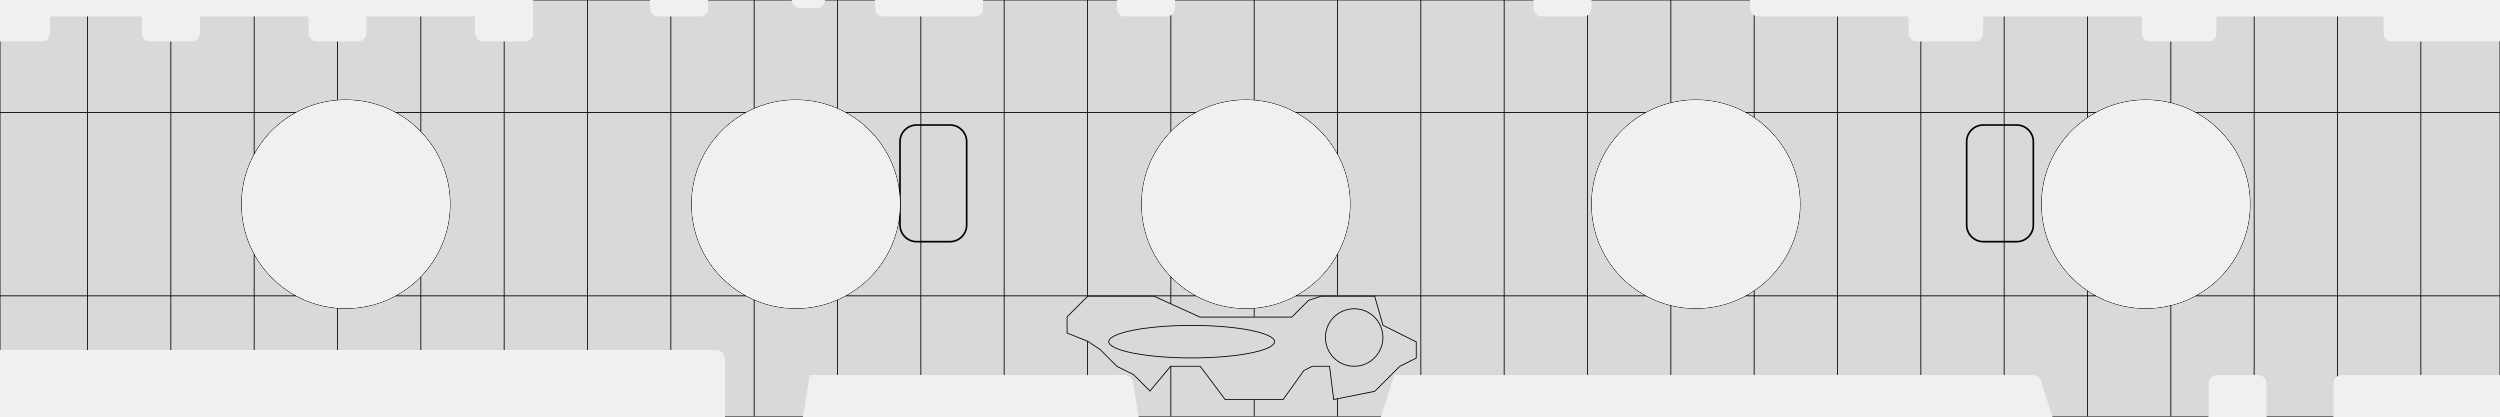
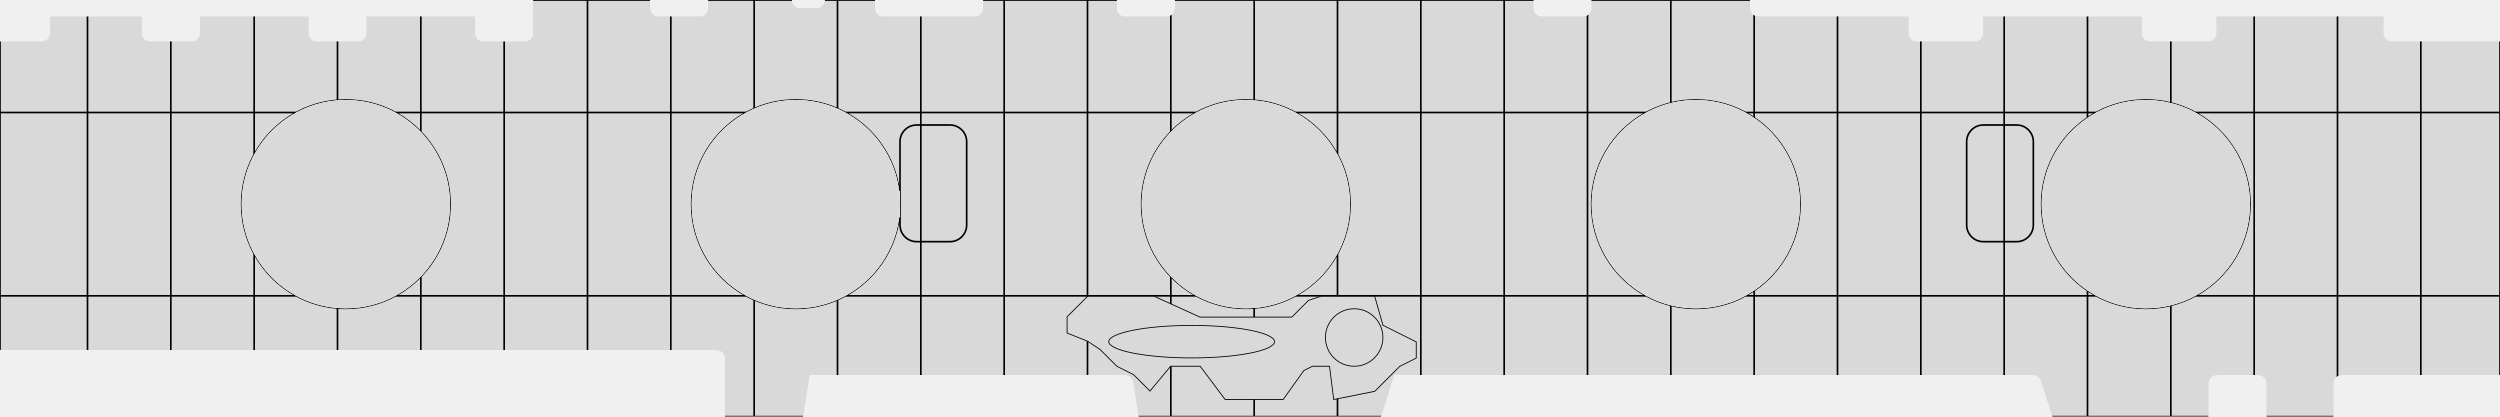
<svg xmlns="http://www.w3.org/2000/svg" width="300" height="50" viewBox="0 0 300 50" fill="none">
-   <mask id="mask0_10_156" style="mask-type:alpha" maskUnits="userSpaceOnUse" x="0" y="0" width="300" height="50">
-     <mask id="path-1-inside-1_10_156" fill="white">
+   <mask id="mask0_32_180" style="mask-type:alpha" maskUnits="userSpaceOnUse" x="0" y="0" width="300" height="50">
+     <mask id="path-1-inside-1_32_180" fill="white">
      <path d="M210 1C210 1.552 210.448 2 211 2H229V4C229 4.552 229.448 5 230 5H237C237.552 5 238 4.552 238 4V2H257V4C257 4.552 257.448 5 258 5H265C265.552 5 266 4.552 266 4V2H286V4C286 4.552 286.448 5 287 5H300V45H281C280.448 45 280 45.448 280 46V50H272V46C272 45.448 271.552 45 271 45H266C265.448 45 265 45.448 265 46V50H246.301L244.928 45.696C244.796 45.282 244.411 45 243.976 45H167.294L165.699 50H136.65L135.987 45.843C135.91 45.358 135.491 45 135 45H97.147L96.35 50H87V43C87 42.448 86.552 42 86 42H0V5H5C5.552 5 6 4.552 6 4V2H17V4C17 4.552 17.448 5 18 5H23C23.552 5 24 4.552 24 4V2H37V4C37 4.552 37.448 5 38 5H43C43.552 5 44 4.552 44 4V2H57V4C57 4.552 57.448 5 58 5H63C63.552 5 64 4.552 64 4V0H78V1C78 1.552 78.448 2 79 2H84C84.552 2 85 1.552 85 1V0H95C95 0.552 95.448 1 96 1H98C98.552 1 99 0.552 99 0H105V1C105 1.552 105.448 2 106 2H117C117.552 2 118 1.552 118 1V0H134V1C134 1.552 134.448 2 135 2H140C140.552 2 141 1.552 141 1V0H184V1C184 1.552 184.448 2 185 2H190C190.552 2 191 1.552 191 1V0H210V1ZM41.5 12C34.596 12 29 17.596 29 24.5C29 31.404 34.596 37 41.5 37C48.404 37 54 31.404 54 24.5C54 17.596 48.404 12 41.5 12ZM95.5 12C88.596 12 83 17.596 83 24.5C83 31.404 88.596 37 95.5 37C102.404 37 108 31.404 108 24.5C108 17.596 102.404 12 95.5 12ZM149.5 12C142.596 12 137 17.596 137 24.5C137 31.404 142.596 37 149.5 37C156.404 37 162 31.404 162 24.5C162 17.596 156.404 12 149.5 12ZM203.5 12C196.596 12 191 17.596 191 24.5C191 31.404 196.596 37 203.5 37C210.404 37 216 31.404 216 24.5C216 17.596 210.404 12 203.5 12ZM257.5 12C250.596 12 245 17.596 245 24.5C245 31.404 250.596 37 257.5 37C264.404 37 270 31.404 270 24.5C270 17.596 264.404 12 257.5 12Z" />
    </mask>
    <path d="M210 1C210 1.552 210.448 2 211 2H229V4C229 4.552 229.448 5 230 5H237C237.552 5 238 4.552 238 4V2H257V4C257 4.552 257.448 5 258 5H265C265.552 5 266 4.552 266 4V2H286V4C286 4.552 286.448 5 287 5H300V45H281C280.448 45 280 45.448 280 46V50H272V46C272 45.448 271.552 45 271 45H266C265.448 45 265 45.448 265 46V50H246.301L244.928 45.696C244.796 45.282 244.411 45 243.976 45H167.294L165.699 50H136.65L135.987 45.843C135.91 45.358 135.491 45 135 45H97.147L96.35 50H87V43C87 42.448 86.552 42 86 42H0V5H5C5.552 5 6 4.552 6 4V2H17V4C17 4.552 17.448 5 18 5H23C23.552 5 24 4.552 24 4V2H37V4C37 4.552 37.448 5 38 5H43C43.552 5 44 4.552 44 4V2H57V4C57 4.552 57.448 5 58 5H63C63.552 5 64 4.552 64 4V0H78V1C78 1.552 78.448 2 79 2H84C84.552 2 85 1.552 85 1V0H95C95 0.552 95.448 1 96 1H98C98.552 1 99 0.552 99 0H105V1C105 1.552 105.448 2 106 2H117C117.552 2 118 1.552 118 1V0H134V1C134 1.552 134.448 2 135 2H140C140.552 2 141 1.552 141 1V0H184V1C184 1.552 184.448 2 185 2H190C190.552 2 191 1.552 191 1V0H210V1ZM41.5 12C34.596 12 29 17.596 29 24.5C29 31.404 34.596 37 41.5 37C48.404 37 54 31.404 54 24.5C54 17.596 48.404 12 41.5 12ZM95.5 12C88.596 12 83 17.596 83 24.5C83 31.404 88.596 37 95.5 37C102.404 37 108 31.404 108 24.5C108 17.596 102.404 12 95.5 12ZM149.5 12C142.596 12 137 17.596 137 24.5C137 31.404 142.596 37 149.5 37C156.404 37 162 31.404 162 24.5C162 17.596 156.404 12 149.5 12ZM203.5 12C196.596 12 191 17.596 191 24.5C191 31.404 196.596 37 203.5 37C210.404 37 216 31.404 216 24.5C216 17.596 210.404 12 203.5 12ZM257.5 12C250.596 12 245 17.596 245 24.5C245 31.404 250.596 37 257.5 37C264.404 37 270 31.404 270 24.5C270 17.596 264.404 12 257.5 12Z" fill="#D9D9D9" />
-     <path d="M210 1H209H210ZM229 2H230V1H229V2ZM229 4H228H229ZM237 5V6V5ZM238 4L239 4V4H238ZM238 2V1H237V2H238ZM257 2H258V1H257V2ZM257 4H256H257ZM265 5V6V5ZM266 4L267 4V4H266ZM266 2V1H265V2H266ZM286 2H287V1H286V2ZM286 4H285H286ZM300 5H301V4H300V5ZM300 45V46H301V45H300ZM280 50V51H281V50H280ZM272 50H271V51H272V50ZM265 50V51H266V50H265ZM246.301 50L245.348 50.304L245.57 51H246.301V50ZM244.928 45.696L243.975 46L243.975 46L244.928 45.696ZM243.976 45L243.976 44H243.976V45ZM167.294 45V44H166.563L166.341 44.696L167.294 45ZM165.699 50V51H166.43L166.652 50.304L165.699 50ZM136.65 50L135.663 50.157L135.797 51H136.65V50ZM135.987 45.843L136.975 45.685L135.987 45.843ZM135 45L135 44H135V45ZM97.147 45V44H96.294L96.16 44.842L97.147 45ZM96.35 50V51H97.203L97.337 50.158L96.35 50ZM87 50H86V51H87V50ZM0 42H-1V43H0V42ZM0 5V4H-1V5H0ZM5 5V6V5ZM6 4L7 4V4H6ZM6 2V1H5V2H6ZM17 2H18V1H17V2ZM17 4H16H17ZM23 5V6V5ZM24 4L25 4V4H24ZM24 2V1H23V2H24ZM37 2H38V1H37V2ZM37 4H36H37ZM43 5V6V5ZM44 4L45 4V4H44ZM44 2V1H43V2H44ZM57 2H58V1H57V2ZM57 4H56H57ZM63 5V6V5ZM64 4L65 4V4H64ZM64 0V-1H63V0H64ZM78 0H79V-1H78V0ZM78 1H77H78ZM84 2V3V2ZM85 1L86 1V1H85ZM85 0V-1H84V0H85ZM95 0L96 -2.91634e-08V-1H95V0ZM99 0V-1H98V-1.16653e-07L99 0ZM105 0H106V-1H105V0ZM105 1H104H105ZM117 2V3V2ZM118 0V-1H117V0H118ZM134 0H135V-1H134V0ZM134 1H133H134ZM140 2V3V2ZM141 1L142 1V1H141ZM141 0V-1H140V0H141ZM184 0H185V-1H184V0ZM184 1H183H184ZM190 2V3V2ZM191 1L192 1V1H191ZM191 0V-1H190V0H191ZM210 0H211V-1H210V0ZM210 1H209C209 2.105 209.895 3 211 3V2V1H210ZM211 2V3H229V2V1H211V2ZM229 2H228V4H229H230V2H229ZM229 4H228C228 5.105 228.895 6 230 6V5V4H229ZM230 5V6H237V5V4H230V5ZM237 5V6C238.105 6 239 5.105 239 4L238 4L237 4V4V5ZM238 4H239V2H238H237V4H238ZM238 2V3H257V2V1H238V2ZM257 2H256V4H257H258V2H257ZM257 4H256C256 5.105 256.895 6 258 6V5V4H257ZM258 5V6H265V5V4H258V5ZM265 5V6C266.105 6 267 5.105 267 4L266 4L265 4V4V5ZM266 4H267V2H266H265V4H266ZM266 2V3H286V2V1H266V2ZM286 2H285V4H286H287V2H286ZM286 4H285C285 5.105 285.895 6 287 6V5V4H286ZM287 5V6H300V5V4H287V5ZM300 5H299V45H300H301V5H300ZM300 45V44H281V45V46H300V45ZM281 45V44C279.895 44 279 44.895 279 46H280H281V45ZM280 46H279V50H280H281V46H280ZM280 50V49H272V50V51H280V50ZM272 50H273V46H272H271V50H272ZM272 46H273C273 44.895 272.105 44 271 44V45V46H272ZM271 45V44H266V45V46H271V45ZM266 45V44C264.895 44 264 44.895 264 46H265H266V45ZM265 46H264V50H265H266V46H265ZM265 50V49H246.301V50V51H265V50ZM246.301 50L247.253 49.696L245.88 45.392L244.928 45.696L243.975 46L245.348 50.304L246.301 50ZM244.928 45.696L245.88 45.392C245.616 44.564 244.847 44 243.976 44L243.976 45L243.975 46L243.975 46L244.928 45.696ZM243.976 45V44H167.294V45V46H243.976V45ZM167.294 45L166.341 44.696L164.747 49.696L165.699 50L166.652 50.304L168.247 45.304L167.294 45ZM165.699 50V49H136.65V50V51H165.699V50ZM136.65 50L137.638 49.843L136.975 45.685L135.987 45.843L135 46L135.663 50.157L136.65 50ZM135.987 45.843L136.975 45.685C136.82 44.715 135.983 44 135 44L135 45L135 46L135 46L135.987 45.843ZM135 45V44H97.147V45V46H135V45ZM97.147 45L96.16 44.842L95.362 49.842L96.35 50L97.337 50.158L98.135 45.158L97.147 45ZM96.35 50V49H87V50V51H96.35V50ZM87 50H88V43H87H86V50H87ZM87 43H88C88 41.895 87.105 41 86 41V42V43H87ZM86 42V41H0V42V43H86V42ZM0 42H1V5H0H-1V42H0ZM0 5V6H5V5V4H0V5ZM5 5V6C6.105 6 7 5.105 7 4L6 4L5 4V4V5ZM6 4H7V2H6H5V4H6ZM6 2V3H17V2V1H6V2ZM17 2H16V4H17H18V2H17ZM17 4H16C16 5.105 16.895 6 18 6V5V4H17ZM18 5V6H23V5V4H18V5ZM23 5V6C24.105 6 25 5.105 25 4L24 4L23 4V4V5ZM24 4H25V2H24H23V4H24ZM24 2V3H37V2V1H24V2ZM37 2H36V4H37H38V2H37ZM37 4H36C36 5.105 36.895 6 38 6V5V4H37ZM38 5V6H43V5V4H38V5ZM43 5V6C44.105 6 45 5.105 45 4L44 4L43 4V4V5ZM44 4H45V2H44H43V4H44ZM44 2V3H57V2V1H44V2ZM57 2H56V4H57H58V2H57ZM57 4H56C56 5.105 56.895 6 58 6V5V4H57ZM58 5V6H63V5V4H58V5ZM63 5V6C64.105 6 65 5.105 65 4L64 4L63 4V4V5ZM64 4H65V0H64H63V4H64ZM64 0V1H78V0V-1H64V0ZM78 0H77V1H78H79V0H78ZM78 1H77C77 2.105 77.895 3 79 3V2V1H78ZM79 2V3H84V2V1H79V2ZM84 2V3C85.105 3 86 2.105 86 1L85 1L84 1V1V2ZM85 1H86V0H85H84V1H85ZM85 0V1H95V0V-1H85V0ZM95 0L94 2.91634e-08C94 1.105 94.895 2 96 2V1V0V-2.91634e-08L95 0ZM96 1V2H98V1V0H96V1ZM98 1V2C99.105 2 100 1.105 100 1.16653e-07L99 0L98 -1.16653e-07V0V1ZM99 0V1H105V0V-1H99V0ZM105 0H104V1H105H106V0H105ZM105 1H104C104 2.105 104.895 3 106 3V2V1H105ZM106 2V3H117V2V1H106V2ZM117 2V3C118.105 3 119 2.105 119 1H118H117V2ZM118 1H119V0H118H117V1H118ZM118 0V1H134V0V-1H118V0ZM134 0H133V1H134H135V0H134ZM134 1H133C133 2.105 133.895 3 135 3V2V1H134ZM135 2V3H140V2V1H135V2ZM140 2V3C141.105 3 142 2.105 142 1L141 1L140 1V1V2ZM141 1H142V0H141H140V1H141ZM141 0V1H184V0V-1H141V0ZM184 0H183V1H184H185V0H184ZM184 1H183C183 2.105 183.895 3 185 3V2V1H184ZM185 2V3H190V2V1H185V2ZM190 2V3C191.105 3 192 2.105 192 1L191 1L190 1V1V2ZM191 1H192V0H191H190V1H191ZM191 0V1H210V0V-1H191V0ZM210 0H209V1H210H211V0H210ZM41.5 12V11C34.044 11 28 17.044 28 24.5H29H30C30 18.149 35.149 13 41.5 13V12ZM29 24.5H28C28 31.956 34.044 38 41.5 38V37V36C35.149 36 30 30.851 30 24.5H29ZM41.5 37V38C48.956 38 55 31.956 55 24.5H54H53C53 30.851 47.851 36 41.5 36V37ZM54 24.5H55C55 17.044 48.956 11 41.5 11V12V13C47.851 13 53 18.149 53 24.5H54ZM95.5 12V11C88.044 11 82 17.044 82 24.5H83H84C84 18.149 89.149 13 95.5 13V12ZM83 24.5H82C82 31.956 88.044 38 95.5 38V37V36C89.149 36 84 30.851 84 24.5H83ZM95.5 37V38C102.956 38 109 31.956 109 24.5H108H107C107 30.851 101.851 36 95.5 36V37ZM108 24.5H109C109 17.044 102.956 11 95.5 11V12V13C101.851 13 107 18.149 107 24.5H108ZM149.5 12V11C142.044 11 136 17.044 136 24.5H137H138C138 18.149 143.149 13 149.5 13V12ZM137 24.5H136C136 31.956 142.044 38 149.5 38V37V36C143.149 36 138 30.851 138 24.5H137ZM149.5 37V38C156.956 38 163 31.956 163 24.5H162H161C161 30.851 155.851 36 149.5 36V37ZM162 24.5H163C163 17.044 156.956 11 149.5 11V12V13C155.851 13 161 18.149 161 24.5H162ZM203.5 12V11C196.044 11 190 17.044 190 24.5H191H192C192 18.149 197.149 13 203.5 13V12ZM191 24.5H190C190 31.956 196.044 38 203.5 38V37V36C197.149 36 192 30.851 192 24.5H191ZM203.5 37V38C210.956 38 217 31.956 217 24.5H216H215C215 30.851 209.851 36 203.5 36V37ZM216 24.5H217C217 17.044 210.956 11 203.5 11V12V13C209.851 13 215 18.149 215 24.5H216ZM257.5 12V11C250.044 11 244 17.044 244 24.5H245H246C246 18.149 251.149 13 257.5 13V12ZM245 24.5H244C244 31.956 250.044 38 257.5 38V37V36C251.149 36 246 30.851 246 24.5H245ZM257.5 37V38C264.956 38 271 31.956 271 24.5H270H269C269 30.851 263.851 36 257.5 36V37ZM270 24.5H271C271 17.044 264.956 11 257.5 11V12V13C263.851 13 269 18.149 269 24.5H270Z" fill="black" mask="url(#path-1-inside-1_10_156)" />
+     <path d="M210 1L209 1L210 1ZM229 2H230V1H229V2ZM229 4L228 4V4L229 4ZM237 5L237 6L237 5ZM238 4L239 4V4H238ZM238 2V1H237V2H238ZM257 2H258V1H257V2ZM257 4L256 4V4L257 4ZM265 5L265 6L265 5ZM266 4L267 4V4H266ZM266 2V1H265V2H266ZM286 2H287V1H286V2ZM286 4L285 4L286 4ZM300 5H301V4H300V5ZM300 45V46H301V45H300ZM280 50V51H281V50H280ZM272 50H271V51H272V50ZM265 50V51H266V50H265ZM246.301 50L245.348 50.304L245.57 51H246.301V50ZM244.928 45.696L243.975 46L243.975 46L244.928 45.696ZM243.976 45L243.976 44H243.976V45ZM167.294 45V44H166.563L166.341 44.696L167.294 45ZM165.699 50V51H166.43L166.652 50.304L165.699 50ZM136.65 50L135.663 50.157L135.797 51H136.65V50ZM135.987 45.843L136.975 45.685L136.975 45.685L135.987 45.843ZM135 45L135 44H135V45ZM97.147 45V44H96.294L96.16 44.842L97.147 45ZM96.35 50V51H97.203L97.337 50.158L96.35 50ZM87 50H86V51H87V50ZM0 42H-1V43H0V42ZM0 5V4H-1V5H0ZM5 5L5 6L5 6L5 5ZM6 4L7 4V4H6ZM6 2V1H5V2H6ZM17 2H18V1H17V2ZM17 4L16 4L17 4ZM23 5L23 6L23 6L23 5ZM24 4L25 4V4H24ZM24 2V1H23V2H24ZM37 2H38V1H37V2ZM37 4L36 4L37 4ZM43 5L43 6L43 6L43 5ZM44 4L45 4V4H44ZM44 2V1H43V2H44ZM57 2H58V1H57V2ZM57 4L56 4L57 4ZM63 5L63 6L63 6L63 5ZM64 4L65 4V4H64ZM64 0V-1H63V0H64ZM78 0H79V-1H78V0ZM78 1L77 1L78 1ZM84 2L84 3L84 3L84 2ZM85 1L86 1V1H85ZM85 0V-1H84V0H85ZM95 0L96 -2.91634e-08L96 -1H95V0ZM99 0V-1H98L98 -1.16653e-07L99 0ZM105 0H106V-1H105V0ZM105 1L104 1L105 1ZM117 2L117 3L117 3L117 2ZM118 0V-1H117V0H118ZM134 0H135V-1H134V0ZM134 1L133 1L134 1ZM140 2L140 3L140 3L140 2ZM141 1L142 1V1H141ZM141 0V-1H140V0H141ZM184 0H185V-1H184V0ZM184 1L183 1L184 1ZM190 2L190 3L190 3L190 2ZM191 1L192 1V1H191ZM191 0V-1H190V0H191ZM210 0H211V-1H210V0ZM210 1L209 1C209 2.105 209.895 3 211 3V2V1V1L210 1ZM211 2V3H229V2V1H211V2ZM229 2H228V4H229H230V2H229ZM229 4L228 4C228 5.105 228.895 6 230 6V5V4V4L229 4ZM230 5V6H237V5V4H230V5ZM237 5L237 6C238.105 6 239 5.105 239 4L238 4L237 4L237 4L237 5ZM238 4H239V2H238H237V4H238ZM238 2V3H257V2V1H238V2ZM257 2H256V4H257H258V2H257ZM257 4L256 4C256 5.105 256.895 6 258 6V5V4V4L257 4ZM258 5V6H265V5V4H258V5ZM265 5L265 6C266.105 6 267 5.105 267 4L266 4L265 4L265 4L265 5ZM266 4H267V2H266H265V4H266ZM266 2V3H286V2V1H266V2ZM286 2H285V4H286H287V2H286ZM286 4L285 4C285 5.105 285.895 6 287 6V5V4V4L286 4ZM287 5V6H300V5V4H287V5ZM300 5H299V45H300H301V5H300ZM300 45V44H281V45V46H300V45ZM281 45V44C279.895 44 279 44.895 279 46H280H281V45ZM280 46H279V50H280H281V46H280ZM280 50V49H272V50V51H280V50ZM272 50H273V46H272H271V50H272ZM272 46H273C273 44.895 272.105 44 271 44V45V46H272ZM271 45V44H266V45V46H271V45ZM266 45V44C264.895 44 264 44.895 264 46H265H266V45ZM265 46H264V50H265H266V46H265ZM265 50V49H246.301V50V51H265V50ZM246.301 50L247.253 49.696L245.88 45.392L244.928 45.696L243.975 46L245.348 50.304L246.301 50ZM244.928 45.696L245.88 45.392C245.616 44.564 244.847 44 243.976 44L243.976 45L243.975 46L243.975 46L244.928 45.696ZM243.976 45V44H167.294V45V46H243.976V45ZM167.294 45L166.341 44.696L164.747 49.696L165.699 50L166.652 50.304L168.247 45.304L167.294 45ZM165.699 50V49H136.65V50V51H165.699V50ZM136.65 50L137.638 49.843L136.975 45.685L135.987 45.843L135 46L135.663 50.157L136.65 50ZM135.987 45.843L136.975 45.685C136.82 44.715 135.983 44 135 44L135 45L135 46L135 46L135.987 45.843ZM135 45V44H97.147V45V46H135V45ZM97.147 45L96.16 44.842L95.362 49.842L96.35 50L97.337 50.158L98.135 45.158L97.147 45ZM96.35 50V49H87V50V51H96.35V50ZM87 50H88V43H87H86V50H87ZM87 43H88C88 41.895 87.105 41 86 41V42V43H87ZM86 42V41H0V42V43H86V42ZM0 42H1V5H0H-1V42H0ZM0 5V6H5V5V4H0V5ZM5 5L5 6C6.105 6 7 5.105 7 4L6 4L5 4L5 4L5 5ZM6 4H7V2H6H5V4H6ZM6 2V3H17V2V1H6V2ZM17 2H16V4H17H18V2H17ZM17 4L16 4C16 5.105 16.895 6 18 6V5V4V4L17 4ZM18 5V6H23V5V4H18V5ZM23 5L23 6C24.105 6 25 5.105 25 4L24 4L23 4L23 4L23 5ZM24 4H25V2H24H23V4H24ZM24 2V3H37V2V1H24V2ZM37 2H36V4H37H38V2H37ZM37 4L36 4C36 5.105 36.895 6 38 6V5V4V4L37 4ZM38 5V6H43V5V4H38V5ZM43 5L43 6C44.105 6 45 5.105 45 4L44 4L43 4L43 4L43 5ZM44 4H45V2H44H43V4H44ZM44 2V3H57V2V1H44V2ZM57 2H56V4H57H58V2H57ZM57 4L56 4C56 5.105 56.895 6 58 6V5V4V4L57 4ZM58 5V6H63V5V4H58V5ZM63 5L63 6C64.105 6 65 5.105 65 4L64 4L63 4L63 4L63 5ZM64 4H65V0H64H63V4H64ZM64 0V1H78V0V-1H64V0ZM78 0H77V1H78H79V0H78ZM78 1L77 1C77 2.105 77.895 3 79 3V2V1V1L78 1ZM79 2V3H84V2V1H79V2ZM84 2L84 3C85.105 3 86 2.105 86 1L85 1L84 1L84 1L84 2ZM85 1H86V0H85H84V1H85ZM85 0V1H95V0V-1H85V0ZM95 0L94 2.91634e-08C94 1.105 94.895 2 96 2V1V0V-2.91634e-08L95 0ZM96 1V2H98V1V0H96V1ZM98 1V2C99.105 2 100 1.105 100 1.16653e-07L99 0L98 -1.16653e-07V0V1ZM99 0V1H105V0V-1H99V0ZM105 0H104V1H105H106V0H105ZM105 1L104 1C104 2.105 104.895 3 106 3V2V1V1L105 1ZM106 2V3H117V2V1H106V2ZM117 2L117 3C118.105 3 119 2.105 119 1H118H117L117 1L117 2ZM118 1H119V0H118H117V1H118ZM118 0V1H134V0V-1H118V0ZM134 0H133V1H134H135V0H134ZM134 1L133 1C133 2.105 133.895 3 135 3V2V1V1L134 1ZM135 2V3H140V2V1H135V2ZM140 2L140 3C141.105 3 142 2.105 142 1L141 1L140 1L140 1L140 2ZM141 1H142V0H141H140V1H141ZM141 0V1H184V0V-1H141V0ZM184 0H183V1H184H185V0H184ZM184 1L183 1C183 2.105 183.895 3 185 3V2V1V1L184 1ZM185 2V3H190V2V1H185V2ZM190 2L190 3C191.105 3 192 2.105 192 1L191 1L190 1L190 1L190 2ZM191 1H192V0H191H190V1H191ZM191 0V1H210V0V-1H191V0ZM210 0H209V1H210H211V0H210ZM41.5 12V11C34.044 11 28 17.044 28 24.5H29H30C30 18.149 35.149 13 41.5 13V12ZM29 24.5H28C28 31.956 34.044 38 41.5 38V37V36C35.149 36 30 30.851 30 24.5H29ZM41.5 37V38C48.956 38 55 31.956 55 24.5H54H53C53 30.851 47.851 36 41.5 36V37ZM54 24.5H55C55 17.044 48.956 11 41.5 11V12V13C47.851 13 53 18.149 53 24.5H54ZM95.5 12V11C88.044 11 82 17.044 82 24.5H83H84C84 18.149 89.149 13 95.5 13V12ZM83 24.5H82C82 31.956 88.044 38 95.5 38V37V36C89.149 36 84 30.851 84 24.5H83ZM95.5 37V38C102.956 38 109 31.956 109 24.5H108H107C107 30.851 101.851 36 95.5 36V37ZM108 24.5H109C109 17.044 102.956 11 95.5 11V12V13C101.851 13 107 18.149 107 24.5H108ZM149.5 12V11C142.044 11 136 17.044 136 24.5H137H138C138 18.149 143.149 13 149.5 13V12ZM137 24.5H136C136 31.956 142.044 38 149.5 38V37V36C143.149 36 138 30.851 138 24.5H137ZM149.5 37V38C156.956 38 163 31.956 163 24.5H162H161C161 30.851 155.851 36 149.5 36V37ZM162 24.5H163C163 17.044 156.956 11 149.5 11V12V13C155.851 13 161 18.149 161 24.5H162ZM203.5 12V11C196.044 11 190 17.044 190 24.5H191H192C192 18.149 197.149 13 203.5 13V12ZM191 24.5H190C190 31.956 196.044 38 203.5 38V37V36C197.149 36 192 30.851 192 24.5H191ZM203.5 37V38C210.956 38 217 31.956 217 24.5H216H215C215 30.851 209.851 36 203.5 36V37ZM216 24.5H217C217 17.044 210.956 11 203.5 11V12V13C209.851 13 215 18.149 215 24.5H216ZM257.5 12V11C250.044 11 244 17.044 244 24.5H245H246C246 18.149 251.149 13 257.5 13V12ZM245 24.5H244C244 31.956 250.044 38 257.5 38V37V36C251.149 36 246 30.851 246 24.5H245ZM257.5 37V38C264.956 38 271 31.956 271 24.5H270H269C269 30.851 263.851 36 257.5 36V37ZM270 24.5H271C271 17.044 264.956 11 257.5 11V12V13C263.851 13 269 18.149 269 24.5H270Z" fill="black" mask="url(#path-1-inside-1_32_180)" />
  </mask>
-   <g mask="url(#mask0_10_156)">
-     <mask id="path-3-inside-2_10_156" fill="white">
-       <path fill-rule="evenodd" clip-rule="evenodd" d="M300 50H0V0H300V50ZM41.5 12C34.596 12 29 17.596 29 24.5C29 31.404 34.596 37 41.5 37C48.404 37 54 31.404 54 24.5C54 17.596 48.404 12 41.5 12ZM95.5 12C88.596 12 83 17.596 83 24.5C83 31.404 88.596 37 95.5 37C102.404 37 108 31.404 108 24.5C108 17.596 102.404 12 95.5 12ZM149.5 12C142.596 12 137 17.596 137 24.5C137 31.404 142.596 37 149.5 37C156.404 37 162 31.404 162 24.5C162 17.596 156.404 12 149.5 12ZM203.5 12C196.596 12 191 17.596 191 24.5C191 31.404 196.596 37 203.5 37C210.404 37 216 31.404 216 24.5C216 17.596 210.404 12 203.5 12ZM257.5 12C250.596 12 245 17.596 245 24.5C245 31.404 250.596 37 257.5 37C264.404 37 270 31.404 270 24.5C270 17.596 264.404 12 257.5 12Z" />
-       <path fill-rule="evenodd" clip-rule="evenodd" d="M300 50H0V0H300V50ZM41.5 12C34.596 12 29 17.596 29 24.5C29 31.404 34.596 37 41.5 37C48.404 37 54 31.404 54 24.5C54 17.596 48.404 12 41.5 12ZM95.5 12C88.596 12 83 17.596 83 24.5C83 31.404 88.596 37 95.5 37C102.404 37 108 31.404 108 24.5C108 17.596 102.404 12 95.5 12ZM149.5 12C142.596 12 137 17.596 137 24.5C137 31.404 142.596 37 149.5 37C156.404 37 162 31.404 162 24.5C162 17.596 156.404 12 149.5 12ZM203.5 12C196.596 12 191 17.596 191 24.5C191 31.404 196.596 37 203.5 37C210.404 37 216 31.404 216 24.5C216 17.596 210.404 12 203.5 12ZM257.5 12C250.596 12 245 17.596 245 24.5C245 31.404 250.596 37 257.5 37C264.404 37 270 31.404 270 24.5C270 17.596 264.404 12 257.5 12Z" />
-       <path d="M236 17C236 15.895 236.895 15 238 15H242C243.105 15 244 15.895 244 17V27C244 28.105 243.105 29 242 29H238C236.895 29 236 28.105 236 27V17Z" />
-       <path d="M108 17C108 15.895 108.895 15 110 15H114C115.105 15 116 15.895 116 17V27C116 28.105 115.105 29 114 29H110C108.895 29 108 28.105 108 27V17Z" />
-     </mask>
-     <path fill-rule="evenodd" clip-rule="evenodd" d="M300 50H0V0H300V50ZM41.5 12C34.596 12 29 17.596 29 24.5C29 31.404 34.596 37 41.5 37C48.404 37 54 31.404 54 24.5C54 17.596 48.404 12 41.5 12ZM95.5 12C88.596 12 83 17.596 83 24.5C83 31.404 88.596 37 95.5 37C102.404 37 108 31.404 108 24.5C108 17.596 102.404 12 95.5 12ZM149.5 12C142.596 12 137 17.596 137 24.5C137 31.404 142.596 37 149.5 37C156.404 37 162 31.404 162 24.5C162 17.596 156.404 12 149.5 12ZM203.5 12C196.596 12 191 17.596 191 24.5C191 31.404 196.596 37 203.5 37C210.404 37 216 31.404 216 24.5C216 17.596 210.404 12 203.5 12ZM257.5 12C250.596 12 245 17.596 245 24.5C245 31.404 250.596 37 257.5 37C264.404 37 270 31.404 270 24.5C270 17.596 264.404 12 257.5 12Z" fill="#D9D9D9" />
-     <path fill-rule="evenodd" clip-rule="evenodd" d="M300 50H0V0H300V50ZM41.5 12C34.596 12 29 17.596 29 24.5C29 31.404 34.596 37 41.5 37C48.404 37 54 31.404 54 24.5C54 17.596 48.404 12 41.5 12ZM95.5 12C88.596 12 83 17.596 83 24.5C83 31.404 88.596 37 95.5 37C102.404 37 108 31.404 108 24.5C108 17.596 102.404 12 95.5 12ZM149.5 12C142.596 12 137 17.596 137 24.5C137 31.404 142.596 37 149.5 37C156.404 37 162 31.404 162 24.5C162 17.596 156.404 12 149.5 12ZM203.5 12C196.596 12 191 17.596 191 24.5C191 31.404 196.596 37 203.5 37C210.404 37 216 31.404 216 24.5C216 17.596 210.404 12 203.5 12ZM257.5 12C250.596 12 245 17.596 245 24.5C245 31.404 250.596 37 257.5 37C264.404 37 270 31.404 270 24.5C270 17.596 264.404 12 257.5 12Z" fill="#D9D9D9" />
-     <path d="M236 17C236 15.895 236.895 15 238 15H242C243.105 15 244 15.895 244 17V27C244 28.105 243.105 29 242 29H238C236.895 29 236 28.105 236 27V17Z" fill="#D9D9D9" />
-     <path d="M108 17C108 15.895 108.895 15 110 15H114C115.105 15 116 15.895 116 17V27C116 28.105 115.105 29 114 29H110C108.895 29 108 28.105 108 27V17Z" fill="#D9D9D9" />
-     <path d="M300 50V50.05H300.05V50H300ZM0 50H-0.05V50.05H0V50ZM0 0V-0.05H-0.05V0H0ZM300 0H300.05V-0.05H300V0ZM300 50V49.95H0V50V50.05H300V50ZM0 50H0.05V0H0H-0.05V50H0ZM0 0V0.05H300V0V-0.05H0V0ZM300 0H299.95V50H300H300.05V0H300ZM41.5 12V11.95C34.569 11.95 28.95 17.569 28.95 24.5H29H29.05C29.05 17.624 34.624 12.05 41.5 12.05V12ZM29 24.5H28.95C28.95 31.431 34.569 37.05 41.5 37.05V37V36.95C34.624 36.95 29.05 31.376 29.05 24.5H29ZM41.5 37V37.05C48.431 37.05 54.05 31.431 54.05 24.5H54H53.95C53.95 31.376 48.376 36.95 41.5 36.95V37ZM54 24.5H54.05C54.05 17.569 48.431 11.95 41.5 11.95V12V12.05C48.376 12.05 53.95 17.624 53.95 24.5H54ZM95.5 12V11.95C88.569 11.95 82.95 17.569 82.95 24.5H83H83.05C83.05 17.624 88.624 12.05 95.5 12.05V12ZM83 24.5H82.95C82.95 31.431 88.569 37.05 95.5 37.05V37V36.95C88.624 36.95 83.05 31.376 83.05 24.5H83ZM95.5 37V37.05C102.431 37.05 108.05 31.431 108.05 24.5H108H107.95C107.95 31.376 102.376 36.95 95.5 36.95V37ZM108 24.5H108.05C108.05 17.569 102.431 11.95 95.5 11.95V12V12.05C102.376 12.05 107.95 17.624 107.95 24.5H108ZM149.5 12V11.95C142.569 11.95 136.95 17.569 136.95 24.5H137H137.05C137.05 17.624 142.624 12.05 149.5 12.05V12ZM137 24.5H136.95C136.95 31.431 142.569 37.05 149.5 37.05V37V36.95C142.624 36.95 137.05 31.376 137.05 24.5H137ZM149.5 37V37.05C156.431 37.05 162.05 31.431 162.05 24.5H162H161.95C161.95 31.376 156.376 36.95 149.5 36.95V37ZM162 24.5H162.05C162.05 17.569 156.431 11.95 149.5 11.95V12V12.05C156.376 12.05 161.95 17.624 161.95 24.5H162ZM203.5 12V11.95C196.569 11.95 190.95 17.569 190.95 24.5H191H191.05C191.05 17.624 196.624 12.05 203.5 12.05V12ZM191 24.5H190.95C190.95 31.431 196.569 37.05 203.5 37.05V37V36.95C196.624 36.95 191.05 31.376 191.05 24.5H191ZM203.5 37V37.05C210.431 37.05 216.05 31.431 216.05 24.5H216H215.95C215.95 31.376 210.376 36.95 203.5 36.95V37ZM216 24.5H216.05C216.05 17.569 210.431 11.95 203.5 11.95V12V12.05C210.376 12.05 215.95 17.624 215.95 24.5H216ZM257.5 12V11.95C250.569 11.95 244.95 17.569 244.95 24.5H245H245.05C245.05 17.624 250.624 12.05 257.5 12.05V12ZM245 24.5H244.95C244.95 31.431 250.569 37.05 257.5 37.05V37V36.95C250.624 36.95 245.05 31.376 245.05 24.5H245ZM257.5 37V37.05C264.431 37.05 270.05 31.431 270.05 24.5H270H269.95C269.95 31.376 264.376 36.95 257.5 36.95V37ZM270 24.5H270.05C270.05 17.569 264.431 11.95 257.5 11.95V12V12.05C264.376 12.05 269.95 17.624 269.95 24.5H270ZM10.5 0H10.45V50H10.5H10.55V0H10.5ZM20.5 0H20.45V50H20.5H20.55V0H20.5ZM30.5 0H30.45V50H30.5H30.55V0H30.5ZM40.5 0H40.45V50H40.5H40.55V0H40.5ZM50.5 0H50.45V50H50.5H50.55V0H50.5ZM60.5 0H60.45V50H60.5H60.55V0H60.5ZM70.5 0H70.45V50H70.5H70.55V0H70.5ZM80.5 0H80.45V50H80.5H80.55V0H80.5ZM90.5 0H90.45V50H90.5H90.55V0H90.5ZM100.5 0H100.45V50H100.5H100.55V0H100.5ZM120.5 0H120.45V50H120.5H120.55V0H120.5ZM130.5 0H130.45V50H130.5H130.55V0H130.5ZM140.5 0H140.45V50H140.5H140.55V0H140.5ZM150.5 0H150.45V50H150.5H150.55V0H150.5ZM160.5 0H160.45V50H160.5H160.55V0H160.5ZM170.5 0H170.45V50H170.5H170.55V0H170.5ZM180.5 0H180.45V50H180.5H180.55V0H180.5ZM190.5 0H190.45V50H190.5H190.55V0H190.5ZM200.5 0H200.45V50H200.5H200.55V0H200.5ZM210.5 0H210.45V50H210.5H210.55V0H210.5ZM220.5 0H220.45V50H220.5H220.55V0H220.5ZM230.5 0H230.45V50H230.5H230.55V0H230.5ZM240.5 0H240.45V50H240.5H240.55V0H240.5ZM250.5 0H250.45V50H250.5H250.55V0H250.5ZM260.5 0H260.45V50H260.5H260.55V0H260.5ZM270.5 0H270.45V50H270.5H270.55V0H270.5ZM280.5 0H280.45V50H280.5H280.55V0H280.5ZM290.5 0H290.45V50H290.5H290.55V0H290.5ZM110.5 0H110.45V50H110.5H110.55V0H110.5ZM0 13.5V13.55H300V13.5V13.45H0V13.5ZM0 35.5V35.55H300V35.5V35.45H0V35.5ZM236 17H236.1C236.1 15.951 236.951 15.1 238 15.1V15V14.9C236.84 14.9 235.9 15.84 235.9 17H236ZM238 15V15.1H242V15V14.9H238V15ZM242 15V15.1C243.049 15.1 243.9 15.951 243.9 17H244H244.1C244.1 15.84 243.16 14.9 242 14.9V15ZM244 17H243.9V27H244H244.1V17H244ZM244 27H243.9C243.9 28.049 243.049 28.9 242 28.9V29V29.1C243.16 29.1 244.1 28.16 244.1 27H244ZM242 29V28.9H238V29V29.1H242V29ZM238 29V28.9C236.951 28.9 236.1 28.049 236.1 27H236H235.9C235.9 28.16 236.84 29.1 238 29.1V29ZM236 27H236.1V17H236H235.9V27H236ZM108 17H108.1C108.1 15.951 108.951 15.1 110 15.1V15V14.9C108.84 14.9 107.9 15.84 107.9 17H108ZM110 15V15.1H114V15V14.9H110V15ZM114 15V15.1C115.049 15.1 115.9 15.951 115.9 17H116H116.1C116.1 15.84 115.16 14.9 114 14.9V15ZM116 17H115.9V27H116H116.1V17H116ZM116 27H115.9C115.9 28.049 115.049 28.9 114 28.9V29V29.1C115.16 29.1 116.1 28.16 116.1 27H116ZM114 29V28.9H110V29V29.1H114V29ZM110 29V28.9C108.951 28.9 108.1 28.049 108.1 27H108H107.9C107.9 28.16 108.84 29.1 110 29.1V29ZM108 27H108.1V17H108H107.9V27H108Z" fill="black" mask="url(#path-3-inside-2_10_156)" />
-     <mask id="path-5-inside-3_10_156" fill="white">
-       <path d="M155 38L157 36L158.5 35.5H161.5H165L166 39L168 40L170 41V43L168 44L167 45L165 47L160 48L159.5 44H157.5L156.5 44.5L154 48H150.5H147L144 44H140.5L138 47L136 45L134 44L132 42L130.5 41L128 40V38L130.5 35.5H133.612H138.5L144 38H155Z" />
-     </mask>
-     <path d="M155 38L157 36L158.5 35.5H161.5H165L166 39L168 40L170 41V43L168 44L167 45L165 47L160 48L159.5 44H157.5L156.5 44.5L154 48H150.5H147L144 44H140.5L138 47L136 45L134 44L132 42L130.5 41L128 40V38L130.5 35.5H133.612H138.5L144 38H155Z" fill="#D9D9D9" stroke="black" stroke-width="0.2" mask="url(#path-5-inside-3_10_156)" />
+   <g mask="url(#mask0_32_180)">
+     <path d="M299.95 35.55V49.95H290.55V35.55H299.95ZM290.45 35.55V49.95H280.55V35.55H290.45ZM280.45 35.55V49.95H270.55V35.55H280.45ZM270.45 35.55V49.95H260.55V36.676C261.573 36.42 262.547 36.039 263.454 35.55H270.45ZM251.546 35.55C253.318 36.507 255.345 37.05 257.5 37.05C258.516 37.05 259.504 36.928 260.45 36.7V49.95H250.55V35.55H251.546ZM250.45 35.55V49.95H240.55V35.55H250.45ZM240.45 35.55V49.95H230.55V35.55H240.45ZM230.45 35.55V49.95H220.55V35.55H230.45ZM220.45 35.55V49.95H210.55V35.55H220.45ZM210.45 35.55V49.95H200.55V36.7C201.496 36.928 202.484 37.05 203.5 37.05C205.655 37.05 207.682 36.507 209.454 35.55H210.45ZM197.546 35.55C198.453 36.039 199.427 36.42 200.45 36.676V49.95H190.55V35.55H197.546ZM190.45 35.55V49.95H180.55V35.55H190.45ZM180.45 35.55V49.95H170.55V35.55H180.45ZM170.45 35.55V49.95H160.55V35.55H170.45ZM160.45 35.55V49.95H150.55V37.006C152.313 36.86 153.973 36.349 155.454 35.55H160.45ZM143.546 35.55C145.318 36.507 147.345 37.05 149.5 37.05C149.82 37.05 150.137 37.037 150.45 37.014V49.95H140.55V35.55H143.546ZM140.45 35.55V49.95H130.55V35.55H140.45ZM130.45 35.55V49.95H120.55V35.55H130.45ZM120.45 35.55V49.95H110.55V35.55H120.45ZM110.45 35.55V49.95H100.55V35.988C100.857 35.853 101.16 35.709 101.454 35.55H110.45ZM100.45 49.95H90.55V36.033C92.069 36.686 93.742 37.05 95.5 37.05C97.258 37.05 98.931 36.686 100.45 36.033V49.95ZM89.546 35.55C89.84 35.709 90.142 35.853 90.45 35.988V49.95H80.55V35.55H89.546ZM80.45 35.55V49.95H70.55V35.55H80.45ZM70.45 35.55V49.95H60.55V35.55H70.45ZM60.45 35.55V49.95H50.55V35.55H60.45ZM50.45 35.55V49.95H40.55V37.014C40.864 37.037 41.18 37.05 41.5 37.05C43.655 37.05 45.682 36.507 47.454 35.55H50.45ZM35.546 35.55C37.027 36.349 38.687 36.86 40.45 37.006V49.95H30.55V35.55H35.546ZM30.45 35.55V49.95H20.55V35.55H30.45ZM20.45 35.55V49.95H10.55V35.55H20.45ZM10.45 35.55V49.95H0.05V35.55H10.45ZM299.95 13.55V35.45H290.55V13.55H299.95ZM290.45 13.55V35.45H280.55V13.55H290.45ZM280.45 13.55V35.45H270.55V13.55H280.45ZM270.45 13.55V35.45H263.63C267.46 33.301 270.05 29.204 270.05 24.5C270.05 19.796 267.46 15.699 263.63 13.55H270.45ZM250.55 34.948C250.816 35.126 251.09 35.293 251.37 35.45H250.55V34.948ZM230.45 13.55V35.45H220.55V13.55H230.45ZM220.45 13.55V35.45H210.55V34.882C213.869 32.624 216.05 28.817 216.05 24.5C216.05 20.183 213.869 16.375 210.55 14.117V13.55H220.45ZM210.45 35.45H209.63C209.91 35.293 210.184 35.126 210.45 34.948V35.45ZM197.37 13.55C193.54 15.699 190.95 19.796 190.95 24.5C190.95 29.204 193.54 33.301 197.37 35.45H190.55V13.55H197.37ZM190.45 13.55V35.45H180.55V13.55H190.45ZM180.45 13.55V35.45H170.55V13.55H180.45ZM170.45 13.55V35.45H160.55V30.453C161.506 28.682 162.05 26.654 162.05 24.5C162.05 22.345 161.506 20.318 160.55 18.546V13.55H170.45ZM160.45 35.45H155.63C157.647 34.319 159.319 32.647 160.45 30.63V35.45ZM140.55 33.294C141.38 34.139 142.329 34.866 143.37 35.45H140.55V33.294ZM140.45 13.55V15.81C138.284 18.065 136.95 21.126 136.95 24.5C136.95 27.874 138.284 30.934 140.45 33.19V35.45H130.55V13.55H140.45ZM130.45 13.55V35.45H120.55V13.55H130.45ZM107.95 27C107.95 28.132 108.868 29.05 110 29.05H110.45V35.45H101.63C105.023 33.547 107.442 30.115 107.95 26.086V27ZM89.37 13.55C85.54 15.699 82.95 19.796 82.95 24.5C82.95 29.204 85.54 33.301 89.37 35.45H80.55V13.55H89.37ZM80.45 13.55V35.45H70.55V13.55H80.45ZM70.45 13.55V35.45H60.55V13.55H70.45ZM60.45 13.55V35.45H50.55V33.19C52.716 30.934 54.05 27.874 54.05 24.5C54.05 21.126 52.716 18.065 50.55 15.81V13.55H60.45ZM50.45 35.45H47.63C48.671 34.866 49.62 34.139 50.45 33.294V35.45ZM30.55 30.63C31.681 32.647 33.353 34.319 35.37 35.45H30.55V30.63ZM30.45 13.55V18.546C29.494 20.318 28.95 22.345 28.95 24.5C28.95 26.654 29.494 28.682 30.45 30.453V35.45H20.55V13.55H30.45ZM20.45 13.55V35.45H10.55V13.55H20.45ZM10.45 13.55V35.45H0.05V13.55H10.45ZM115.95 27C115.95 28.077 115.077 28.95 114 28.95H110.55V15.05H114C115.077 15.05 115.95 15.923 115.95 17V27ZM235.95 27C235.95 28.132 236.868 29.05 238 29.05H240.45V35.45H230.55V13.55H240.45V14.95H238C236.868 14.95 235.95 15.868 235.95 17V27ZM243.95 27C243.95 28.077 243.077 28.95 242 28.95H240.55V15.05H242C243.077 15.05 243.95 15.923 243.95 17V27ZM35.37 13.55C33.353 14.681 31.681 16.352 30.55 18.369V13.55H35.37ZM160.45 13.55V18.369C159.319 16.352 157.647 14.681 155.63 13.55H160.45ZM50.45 13.55V15.705C49.62 14.86 48.671 14.134 47.63 13.55H50.45ZM143.37 13.55C142.329 14.134 141.38 14.86 140.55 15.705V13.55H143.37ZM210.45 13.55V14.051C210.184 13.873 209.91 13.707 209.63 13.55H210.45ZM251.37 13.55C251.09 13.707 250.816 13.873 250.55 14.051V13.55H251.37ZM299.95 0.05V13.45H290.55V0.05H299.95ZM290.45 0.05V13.45H280.55V0.05H290.45ZM280.45 0.05V13.45H270.55V0.05H280.45ZM270.45 0.05V13.45H263.454C262.547 12.96 261.574 12.579 260.55 12.323V0.05H270.45ZM260.45 0.05V12.299C259.504 12.071 258.516 11.95 257.5 11.95C255.345 11.95 253.318 12.493 251.546 13.45H250.55V0.05H260.45ZM250.45 0.05V13.45H240.55V0.05H250.45ZM240.45 0.05V13.45H230.55V0.05H240.45ZM230.45 0.05V13.45H220.55V0.05H230.45ZM220.45 0.05V13.45H210.55V0.05H220.45ZM210.45 0.05V13.45H209.454C207.682 12.493 205.655 11.95 203.5 11.95C202.484 11.95 201.496 12.071 200.55 12.299V0.05H210.45ZM200.45 0.05V12.323C199.426 12.579 198.453 12.96 197.546 13.45H190.55V0.05H200.45ZM190.45 0.05V13.45H180.55V0.05H190.45ZM180.45 0.05V13.45H170.55V0.05H180.45ZM170.45 0.05V13.45H160.55V0.05H170.45ZM160.45 0.05V13.45H155.454C153.973 12.65 152.313 12.139 150.55 11.993V0.05H160.45ZM150.45 0.05V11.985C150.137 11.962 149.82 11.95 149.5 11.95C147.345 11.95 145.318 12.493 143.546 13.45H140.55V0.05H150.45ZM140.45 0.05V13.45H130.55V0.05H140.45ZM130.45 0.05V13.45H120.55V0.05H130.45ZM120.45 0.05V13.45H110.55V0.05H120.45ZM110.45 0.05V13.45H101.454C101.16 13.291 100.858 13.146 100.55 13.011V0.05H110.45ZM90.45 0.05V13.011C90.142 13.146 89.84 13.291 89.546 13.45H80.55V0.05H90.45ZM80.45 0.05V13.45H70.55V0.05H80.45ZM70.45 0.05V13.45H60.55V0.05H70.45ZM60.45 0.05V13.45H50.55V0.05H60.45ZM50.45 0.05V13.45H47.454C45.682 12.493 43.655 11.95 41.5 11.95C41.18 11.95 40.864 11.962 40.55 11.985V0.05H50.45ZM40.45 0.05V11.993C38.687 12.139 37.027 12.65 35.546 13.45H30.55V0.05H40.45ZM30.45 0.05V13.45H20.55V0.05H30.45ZM20.45 0.05V13.45H10.55V0.05H20.45ZM10.45 0.05V13.45H0.05V0.05H10.45ZM100.45 0.05V12.966C98.931 12.313 97.258 11.95 95.5 11.95C93.742 11.95 92.069 12.313 90.55 12.966V0.05H100.45ZM107.95 22.908C107.441 18.881 105.021 15.452 101.63 13.55H110.45V14.95H110C108.868 14.95 107.95 15.868 107.95 17V22.908ZM108.05 17C108.05 15.923 108.923 15.05 110 15.05H110.45V28.95H110C108.923 28.95 108.05 28.077 108.05 27V17ZM116.05 17C116.05 15.868 115.132 14.95 114 14.95H110.55V13.55H120.45V35.45H110.55V29.05H114C115.132 29.05 116.05 28.132 116.05 27V17ZM236.05 17C236.05 15.923 236.923 15.05 238 15.05H240.45V28.95H238C236.923 28.95 236.05 28.077 236.05 27V17ZM244.05 17C244.05 15.868 243.132 14.95 242 14.95H240.55V13.55H250.45V14.117C247.131 16.375 244.95 20.183 244.95 24.5C244.95 28.817 247.131 32.624 250.45 34.882V35.45H240.55V29.05H242C243.132 29.05 244.05 28.132 244.05 27V17Z" fill="#D9D9D9" stroke="black" stroke-width="0.1" />
+     <path d="M138.488 35.55L143.979 38.046L143.989 38.05H155.021L155.035 38.035L157.025 36.044L158.51 35.55H164.963L165.952 39.014L165.958 39.035L169.95 41.031V42.969L167.978 43.955L167.971 43.959L164.976 46.954L160.043 47.94L159.55 43.994L159.544 43.95H157.488L157.478 43.955L156.478 44.455L156.467 44.461L156.459 44.471L153.974 47.95H147.025L144.025 43.95H140.477L140.462 43.968L137.996 46.926L136.029 44.959L136.022 44.955L134.028 43.958L132.035 41.965L132.036 41.964L130.527 40.958L130.528 40.957L130.519 40.953L128.05 39.965V38.02L130.521 35.55H138.488Z" fill="#D9D9D9" stroke="black" stroke-width="0.1" />
    <path d="M143 39.05C145.759 39.05 148.256 39.274 150.062 39.635C150.964 39.815 151.692 40.03 152.192 40.267C152.443 40.385 152.634 40.508 152.762 40.633C152.889 40.758 152.95 40.88 152.95 41C152.95 41.12 152.889 41.242 152.762 41.367C152.634 41.492 152.443 41.615 152.192 41.733C151.692 41.97 150.964 42.185 150.062 42.365C148.256 42.726 145.759 42.95 143 42.95C140.241 42.95 137.744 42.726 135.938 42.365C135.036 42.185 134.308 41.97 133.808 41.733C133.557 41.615 133.366 41.492 133.238 41.367C133.111 41.242 133.05 41.12 133.05 41C133.05 40.88 133.111 40.758 133.238 40.633C133.366 40.508 133.557 40.385 133.808 40.267C134.308 40.03 135.036 39.815 135.938 39.635C137.744 39.274 140.241 39.05 143 39.05Z" fill="#D9D9D9" stroke="black" stroke-width="0.1" />
    <circle cx="162.5" cy="40.5" r="3.45" fill="#D9D9D9" stroke="black" stroke-width="0.1" />
  </g>
+   <circle cx="41.5" cy="24.5" r="12.5" fill="#D9D9D9" />
+   <circle cx="95.5" cy="24.5" r="12.5" fill="#D9D9D9" />
+   <circle cx="149.5" cy="24.5" r="12.5" fill="#D9D9D9" />
+   <circle cx="203.5" cy="24.5" r="12.5" fill="#D9D9D9" />
+   <circle cx="257.5" cy="24.5" r="12.5" fill="#D9D9D9" />
</svg>
